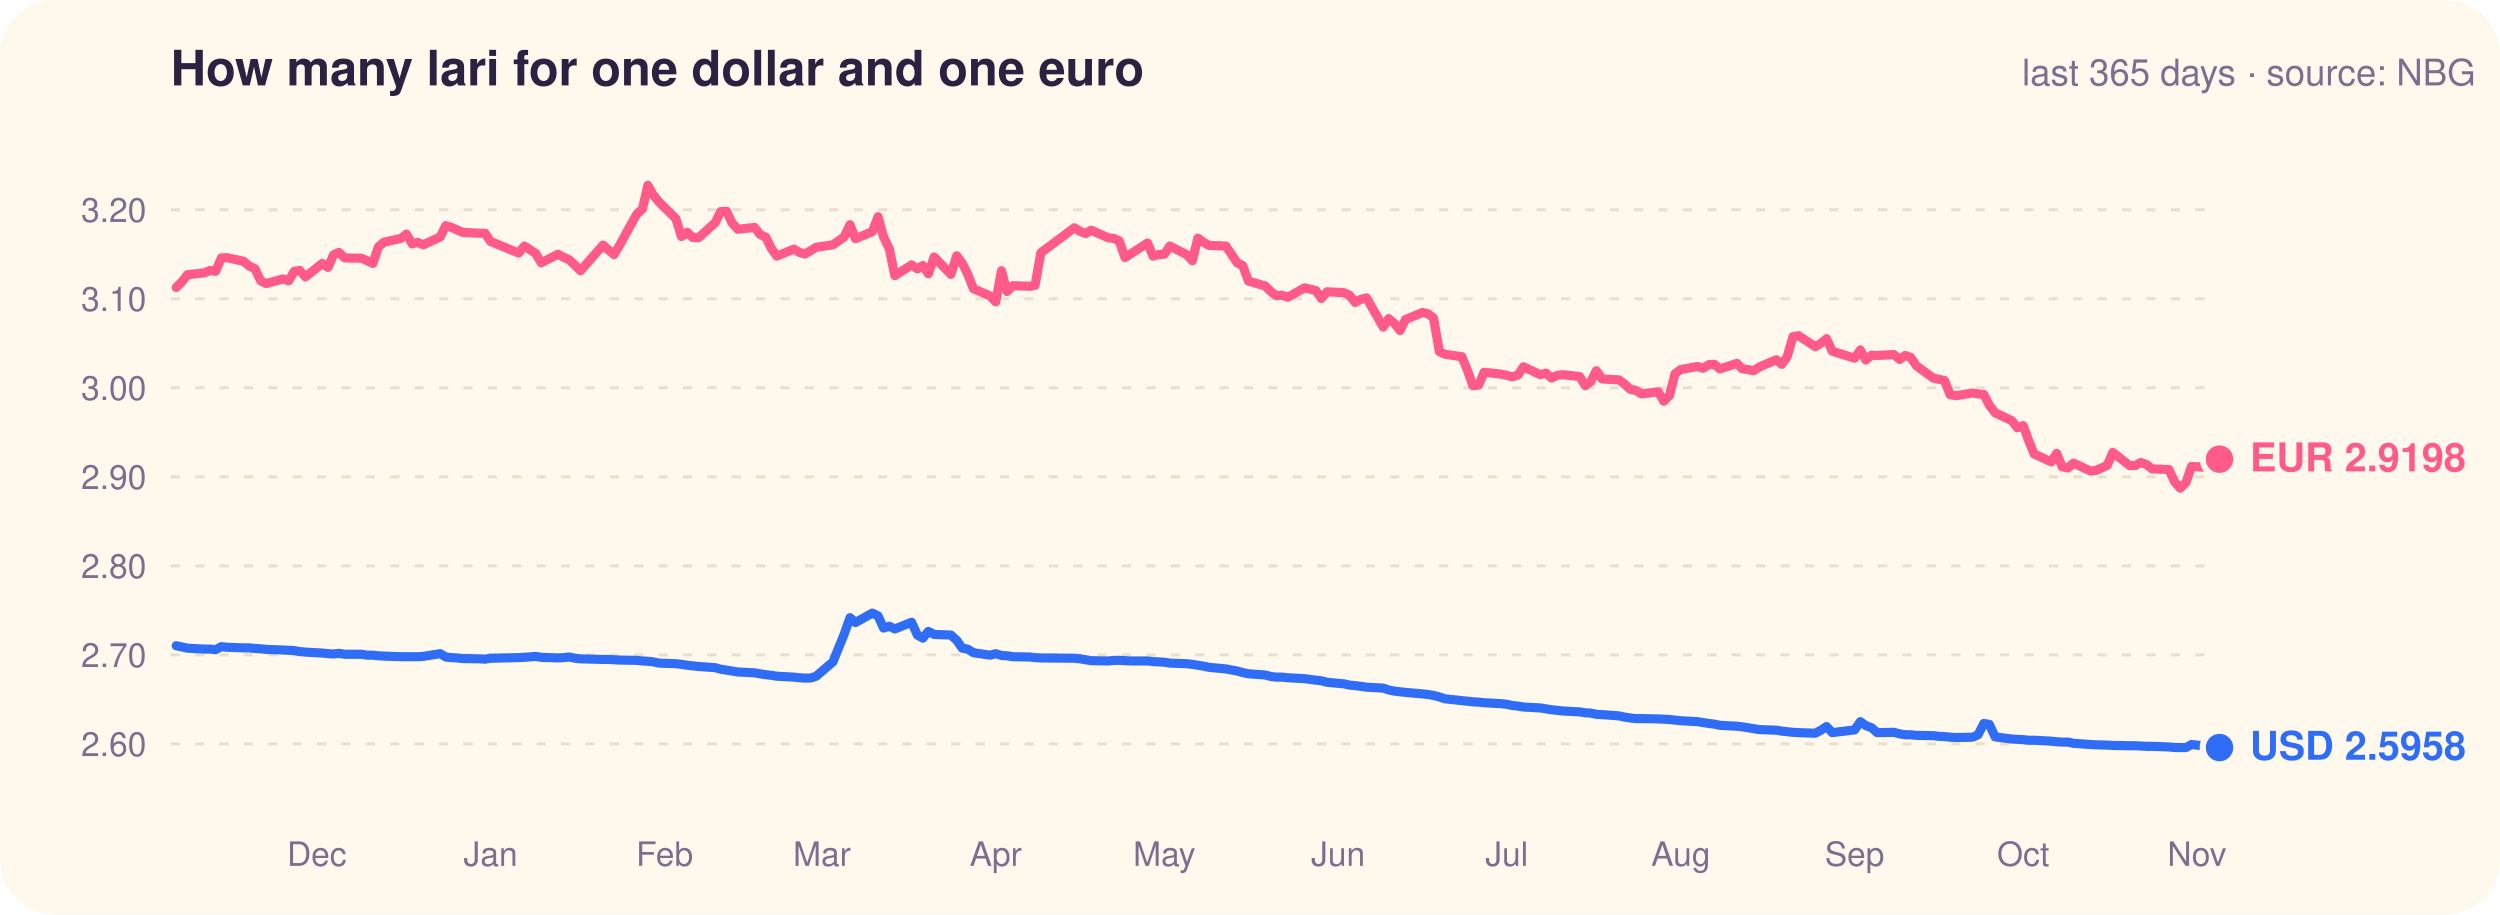
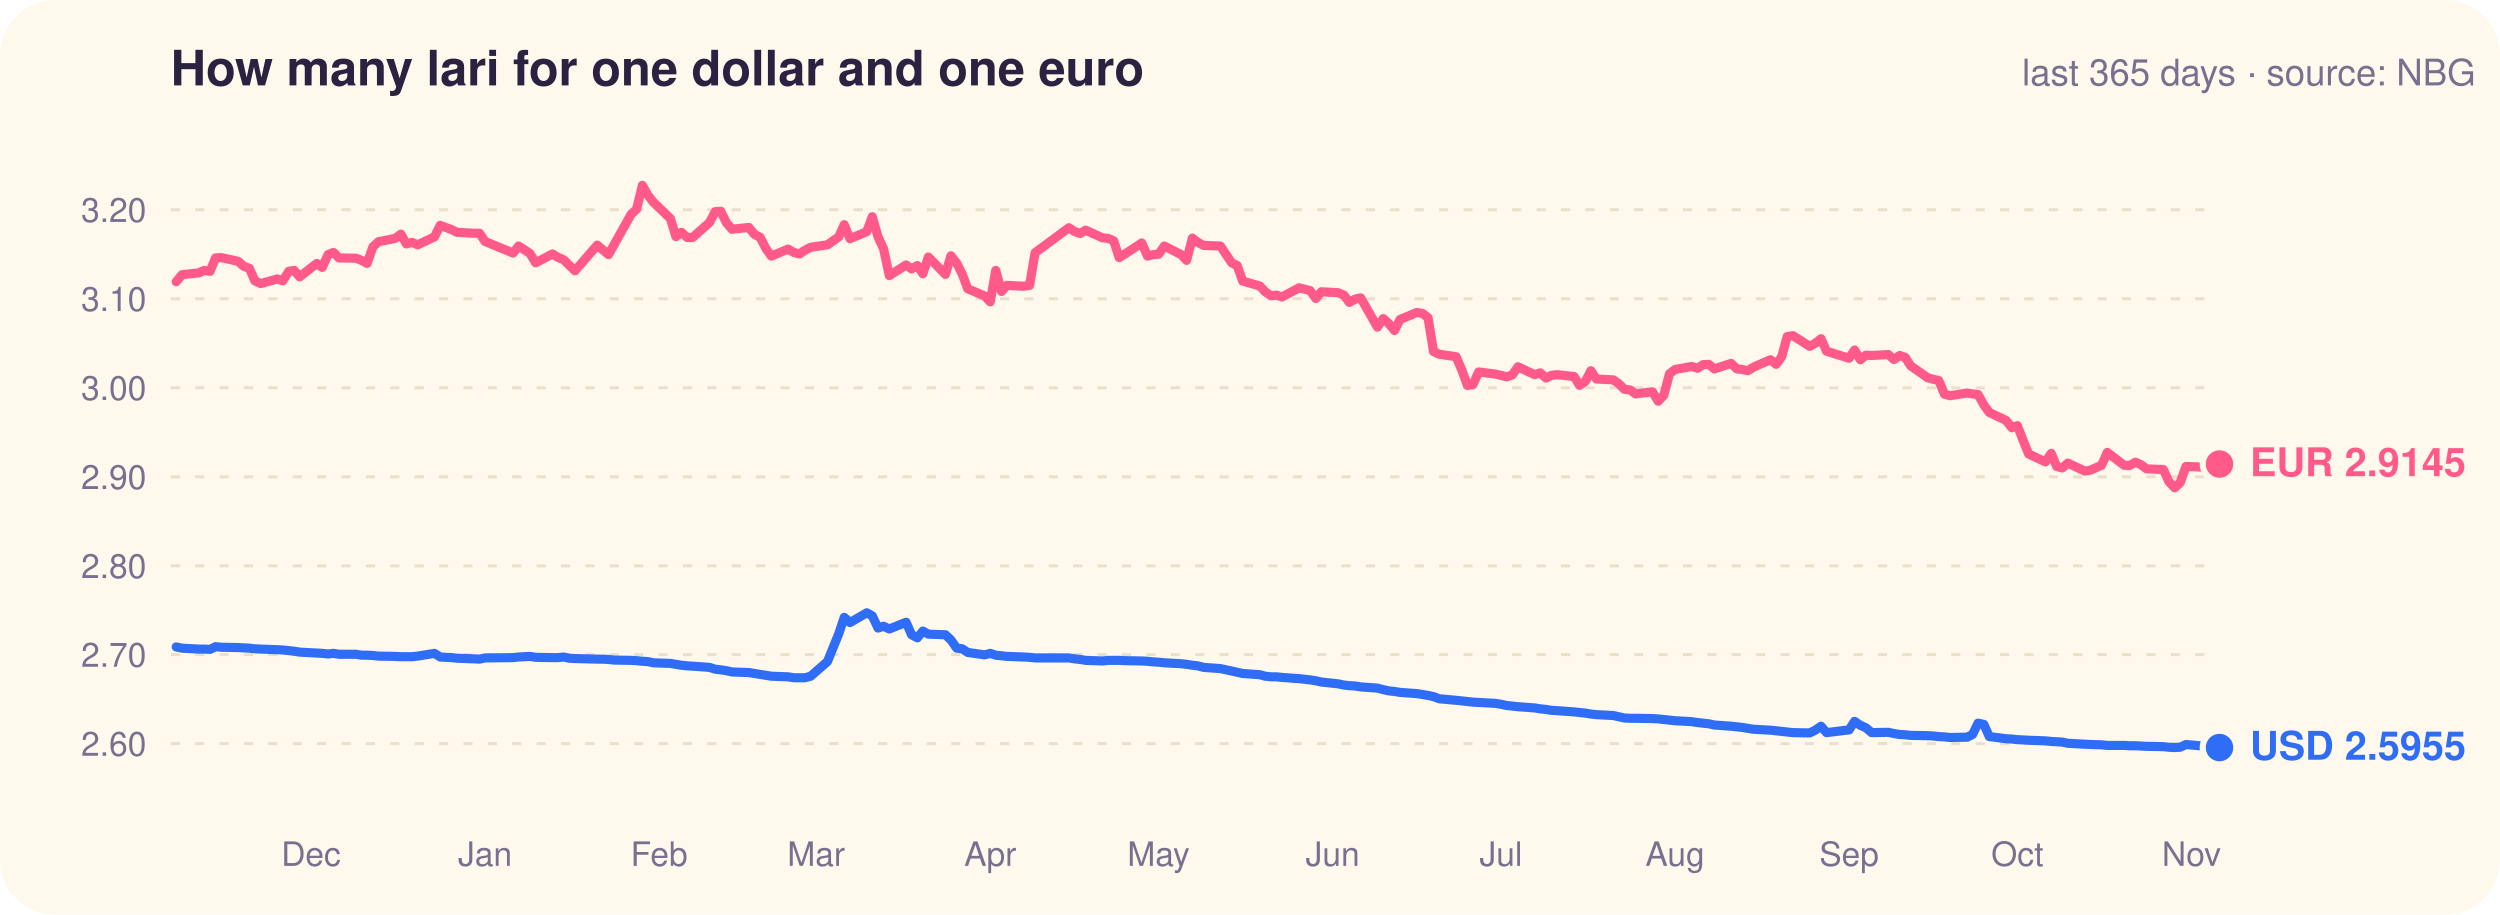
<svg xmlns="http://www.w3.org/2000/svg" viewBox="0 0 820 300" font-family="Segoe UI, Helvetica, Arial, sans-serif">
  <rect width="820" height="300" rx="18" fill="#fff8ec" />
  <text x="56" y="28" font-size="16" font-weight="700" fill="#2b2140">How many lari for one dollar and one euro</text>
  <text x="812" y="28" font-size="12" fill="#7a6f8f" text-anchor="end">last 365 days · source: NBG</text>
-   <line x1="56" x2="728" y1="244.0" y2="244.0" stroke="#eadfcc" stroke-dasharray="3 5" />
-   <text x="48" y="248.0" font-size="11" fill="#7a6f8f" text-anchor="end">2.60</text>
-   <line x1="56" x2="728" y1="214.8" y2="214.8" stroke="#eadfcc" stroke-dasharray="3 5" />
-   <text x="48" y="218.8" font-size="11" fill="#7a6f8f" text-anchor="end">2.70</text>
+   <line x1="56" x2="728" y1="243.9" y2="243.9" stroke="#eadfcc" stroke-dasharray="3 5" />
+   <text x="48" y="247.9" font-size="11" fill="#7a6f8f" text-anchor="end">2.60</text>
+   <line x1="56" x2="728" y1="214.7" y2="214.7" stroke="#eadfcc" stroke-dasharray="3 5" />
+   <text x="48" y="218.7" font-size="11" fill="#7a6f8f" text-anchor="end">2.70</text>
  <line x1="56" x2="728" y1="185.6" y2="185.6" stroke="#eadfcc" stroke-dasharray="3 5" />
  <text x="48" y="189.6" font-size="11" fill="#7a6f8f" text-anchor="end">2.80</text>
  <line x1="56" x2="728" y1="156.4" y2="156.4" stroke="#eadfcc" stroke-dasharray="3 5" />
  <text x="48" y="160.4" font-size="11" fill="#7a6f8f" text-anchor="end">2.90</text>
  <line x1="56" x2="728" y1="127.2" y2="127.2" stroke="#eadfcc" stroke-dasharray="3 5" />
  <text x="48" y="131.2" font-size="11" fill="#7a6f8f" text-anchor="end">3.00</text>
  <line x1="56" x2="728" y1="98.0" y2="98.0" stroke="#eadfcc" stroke-dasharray="3 5" />
  <text x="48" y="102.0" font-size="11" fill="#7a6f8f" text-anchor="end">3.10</text>
  <line x1="56" x2="728" y1="68.8" y2="68.8" stroke="#eadfcc" stroke-dasharray="3 5" />
  <text x="48" y="72.8" font-size="11" fill="#7a6f8f" text-anchor="end">3.20</text>
-   <text x="103.9" y="284" font-size="11" fill="#7a6f8f" text-anchor="middle">Dec</text>
-   <text x="160.9" y="284" font-size="11" fill="#7a6f8f" text-anchor="middle">Jan</text>
-   <text x="218.0" y="284" font-size="11" fill="#7a6f8f" text-anchor="middle">Feb</text>
-   <text x="269.6" y="284" font-size="11" fill="#7a6f8f" text-anchor="middle">Mar</text>
-   <text x="326.6" y="284" font-size="11" fill="#7a6f8f" text-anchor="middle">Apr</text>
-   <text x="381.9" y="284" font-size="11" fill="#7a6f8f" text-anchor="middle">May</text>
-   <text x="438.9" y="284" font-size="11" fill="#7a6f8f" text-anchor="middle">Jun</text>
-   <text x="494.2" y="284" font-size="11" fill="#7a6f8f" text-anchor="middle">Jul</text>
-   <text x="551.3" y="284" font-size="11" fill="#7a6f8f" text-anchor="middle">Aug</text>
-   <text x="608.3" y="284" font-size="11" fill="#7a6f8f" text-anchor="middle">Sep</text>
-   <text x="663.6" y="284" font-size="11" fill="#7a6f8f" text-anchor="middle">Oct</text>
-   <text x="720.6" y="284" font-size="11" fill="#7a6f8f" text-anchor="middle">Nov</text>
-   <path d="M57.8,211.8 L59.7,212.2 L61.5,212.6 L67.0,212.9 L68.9,212.9 L70.7,213.1 L72.6,212.1 L74.4,212.3 L79.9,212.5 L81.8,212.5 L83.6,212.7 L85.5,212.8 L87.3,213.0 L92.8,213.2 L94.7,213.3 L96.5,213.4 L98.3,213.7 L100.2,213.9 L105.7,214.2 L107.6,214.4 L109.4,214.5 L111.2,214.3 L113.1,214.6 L118.6,214.6 L120.4,214.9 L122.3,214.9 L124.1,215.1 L126.0,215.2 L131.5,215.4 L133.3,215.4 L135.2,215.4 L137.0,215.4 L138.8,215.3 L144.4,214.4 L146.2,215.5 L148.1,215.7 L149.9,215.8 L151.7,216.0 L157.3,216.1 L159.1,216.2 L160.9,215.9 L170.1,215.7 L172.0,215.6 L175.7,215.3 L177.5,215.6 L183.0,215.8 L184.9,215.7 L186.7,215.5 L188.6,215.9 L190.4,216.1 L197.8,216.3 L199.6,216.3 L201.4,216.4 L203.3,216.5 L208.8,216.6 L210.7,216.8 L212.5,216.9 L214.3,217.1 L216.2,217.5 L221.7,217.7 L223.5,217.9 L225.4,218.2 L227.2,218.4 L229.1,218.6 L234.6,219.0 L236.4,219.5 L238.3,219.8 L240.1,220.1 L242.0,220.4 L247.5,220.7 L249.3,221.0 L251.2,221.3 L253.0,221.5 L254.8,221.8 L260.4,222.1 L262.2,222.3 L264.0,222.4 L265.9,222.4 L267.7,221.8 L273.2,217.1 L276.9,208.0 L278.8,202.6 L280.6,204.2 L286.1,201.1 L288.0,202.0 L289.8,206.0 L291.7,205.4 L293.5,206.3 L299.0,204.1 L300.9,208.3 L302.7,209.3 L304.5,207.1 L306.4,208.1 L311.9,208.3 L313.8,210.0 L315.6,212.6 L317.4,212.9 L319.3,214.1 L324.8,214.9 L326.6,214.4 L328.5,215.0 L330.3,215.1 L332.2,215.4 L337.7,215.5 L339.5,215.7 L341.4,215.8 L352.4,215.9 L354.3,216.1 L356.1,216.4 L357.9,216.7 L363.5,216.8 L365.3,216.6 L367.1,216.6 L369.0,216.7 L370.8,216.8 L376.4,216.8 L378.2,217.0 L380.0,217.1 L381.9,217.2 L383.7,217.5 L389.2,217.7 L391.1,217.9 L392.9,218.2 L394.8,218.5 L396.6,218.9 L402.1,219.4 L405.8,220.1 L407.6,220.6 L409.5,221.0 L415.0,221.4 L416.9,221.9 L418.7,222.1 L420.5,222.1 L422.4,222.3 L427.9,222.6 L431.6,223.1 L433.4,223.3 L435.3,223.8 L440.8,224.3 L442.6,224.7 L444.5,224.9 L446.3,225.1 L448.2,225.4 L453.7,225.7 L455.5,226.3 L457.4,226.7 L459.2,226.9 L461.0,227.1 L466.6,227.6 L468.4,227.8 L470.2,228.1 L472.1,228.6 L473.9,229.2 L479.5,229.8 L481.3,230.0 L483.1,230.2 L485.0,230.3 L486.8,230.5 L492.3,230.8 L494.2,231.0 L496.0,231.4 L497.9,231.6 L499.7,231.9 L505.2,232.2 L507.1,232.5 L508.9,232.8 L510.8,233.0 L512.6,233.2 L518.1,233.5 L520.0,233.8 L521.8,233.9 L523.6,234.3 L525.5,234.4 L531.0,234.8 L532.8,235.2 L534.7,235.5 L536.5,235.7 L538.4,235.7 L543.9,235.8 L545.7,235.9 L547.6,236.0 L549.4,236.2 L551.3,236.4 L556.8,236.7 L558.6,237.0 L560.5,237.3 L562.3,237.5 L564.1,237.9 L569.7,238.2 L571.5,238.4 L573.3,238.7 L575.2,239.0 L577.0,239.3 L582.6,239.5 L584.4,239.8 L586.2,240.0 L588.1,240.2 L589.9,240.3 L595.4,240.5 L597.3,239.5 L599.1,238.3 L601.0,240.3 L608.3,239.4 L610.2,236.7 L612.0,238.0 L613.9,238.7 L615.7,240.3 L621.2,240.2 L623.1,240.7 L624.9,241.0 L626.7,241.0 L628.6,241.2 L634.1,241.3 L635.9,241.5 L637.8,241.6 L639.6,241.8 L641.5,241.9 L647.0,241.8 L648.8,241.0 L650.7,237.3 L652.5,237.6 L654.4,241.7 L659.9,242.4 L661.7,242.5 L663.6,242.6 L665.4,242.8 L667.2,242.8 L672.8,243.1 L674.6,243.3 L676.4,243.4 L678.3,243.4 L680.1,243.8 L685.7,244.2 L687.5,244.3 L691.2,244.4 L693.0,244.5 L698.5,244.6 L700.4,244.6 L702.2,244.7 L704.1,244.8 L705.9,244.8 L711.4,245.0 L713.3,245.2 L715.1,245.2 L717.0,245.2 L718.8,244.2 L724.3,244.8 L726.2,244.9 L728.0,245.2" fill="none" stroke="#2f6df6" stroke-width="3" stroke-linejoin="round" stroke-linecap="round" />
+   <text x="102.0" y="284" font-size="11" fill="#7a6f8f" text-anchor="middle">Dec</text>
+   <text x="159.1" y="284" font-size="11" fill="#7a6f8f" text-anchor="middle">Jan</text>
+   <text x="216.2" y="284" font-size="11" fill="#7a6f8f" text-anchor="middle">Feb</text>
+   <text x="267.7" y="284" font-size="11" fill="#7a6f8f" text-anchor="middle">Mar</text>
+   <text x="324.8" y="284" font-size="11" fill="#7a6f8f" text-anchor="middle">Apr</text>
+   <text x="380.0" y="284" font-size="11" fill="#7a6f8f" text-anchor="middle">May</text>
+   <text x="437.1" y="284" font-size="11" fill="#7a6f8f" text-anchor="middle">Jun</text>
+   <text x="492.3" y="284" font-size="11" fill="#7a6f8f" text-anchor="middle">Jul</text>
+   <text x="549.4" y="284" font-size="11" fill="#7a6f8f" text-anchor="middle">Aug</text>
+   <text x="606.5" y="284" font-size="11" fill="#7a6f8f" text-anchor="middle">Sep</text>
+   <text x="661.7" y="284" font-size="11" fill="#7a6f8f" text-anchor="middle">Oct</text>
+   <text x="718.8" y="284" font-size="11" fill="#7a6f8f" text-anchor="middle">Nov</text>
+   <path d="M57.8,212.2 L59.7,212.6 L65.2,212.9 L67.0,212.9 L68.9,213.0 L70.7,212.1 L72.6,212.3 L78.1,212.4 L79.9,212.5 L81.8,212.6 L83.6,212.8 L85.5,212.9 L91.0,213.1 L92.8,213.2 L94.7,213.4 L96.5,213.6 L98.3,213.9 L103.9,214.2 L105.7,214.3 L107.6,214.5 L109.4,214.3 L111.2,214.6 L116.8,214.6 L118.6,214.9 L120.4,214.9 L122.3,215.0 L124.1,215.2 L129.6,215.3 L131.5,215.4 L133.3,215.4 L135.2,215.4 L137.0,215.2 L142.5,214.3 L144.4,215.5 L146.2,215.6 L148.1,215.7 L149.9,215.9 L155.4,216.1 L157.3,216.2 L159.1,215.8 L168.3,215.7 L170.1,215.5 L173.8,215.3 L175.7,215.6 L181.2,215.7 L183.0,215.7 L184.9,215.5 L186.7,215.9 L188.6,216.0 L195.9,216.2 L197.8,216.2 L199.6,216.3 L201.4,216.5 L207.0,216.6 L208.8,216.7 L210.7,216.9 L212.5,217.0 L214.3,217.4 L219.9,217.6 L221.7,217.9 L223.5,218.2 L225.4,218.4 L227.2,218.5 L232.7,218.9 L234.6,219.5 L236.4,219.7 L238.3,220.0 L240.1,220.4 L245.6,220.6 L247.5,220.9 L249.3,221.2 L251.2,221.5 L253.0,221.8 L258.5,222.0 L260.4,222.3 L262.2,222.3 L264.0,222.3 L265.9,221.8 L271.4,217.0 L275.1,207.9 L276.9,202.5 L278.8,204.2 L284.3,201.0 L286.1,202.0 L288.0,206.0 L289.8,205.4 L291.7,206.3 L297.2,204.1 L299.0,208.2 L300.9,209.2 L302.7,207.0 L304.5,208.0 L310.1,208.2 L311.9,209.9 L313.8,212.6 L315.6,212.8 L317.4,214.0 L323.0,214.8 L324.8,214.3 L326.6,214.9 L328.5,215.1 L330.3,215.3 L335.8,215.5 L337.7,215.6 L339.5,215.8 L350.6,215.8 L352.4,216.1 L354.3,216.3 L356.1,216.6 L361.6,216.8 L363.5,216.6 L365.3,216.6 L367.1,216.6 L369.0,216.7 L374.5,216.8 L376.4,216.9 L378.2,217.1 L380.0,217.2 L381.9,217.4 L387.4,217.7 L389.2,217.9 L391.1,218.2 L392.9,218.4 L394.8,218.9 L400.3,219.3 L404.0,220.1 L405.8,220.5 L407.6,220.9 L413.2,221.3 L415.0,221.8 L416.9,222.0 L418.7,222.0 L420.5,222.2 L426.1,222.6 L429.7,223.0 L431.6,223.3 L433.4,223.7 L438.9,224.3 L440.8,224.7 L442.6,224.9 L444.5,225.0 L446.3,225.3 L451.8,225.7 L453.7,226.2 L455.5,226.6 L457.4,226.8 L459.2,227.1 L464.7,227.5 L466.6,227.8 L468.4,228.1 L470.2,228.5 L472.1,229.2 L477.6,229.7 L479.5,229.9 L481.3,230.1 L483.1,230.3 L485.0,230.4 L490.5,230.7 L492.3,231.0 L494.2,231.4 L496.0,231.6 L497.9,231.8 L503.4,232.2 L505.2,232.5 L507.1,232.7 L508.9,233.0 L510.8,233.1 L516.3,233.5 L518.1,233.7 L520.0,233.9 L521.8,234.2 L523.6,234.4 L529.2,234.7 L531.0,235.1 L532.8,235.5 L534.7,235.6 L536.5,235.6 L542.0,235.7 L543.9,235.8 L545.7,236.0 L547.6,236.2 L549.4,236.4 L554.9,236.7 L556.8,237.0 L558.6,237.2 L560.5,237.4 L562.3,237.8 L567.8,238.2 L569.7,238.4 L571.5,238.6 L573.3,238.9 L575.2,239.2 L580.7,239.5 L582.6,239.7 L584.4,239.9 L586.2,240.1 L588.1,240.3 L593.6,240.4 L595.4,239.5 L597.3,238.2 L599.1,240.3 L606.5,239.4 L608.3,236.6 L610.2,237.9 L612.0,238.7 L613.9,240.3 L619.4,240.2 L621.2,240.6 L623.1,240.9 L624.9,241.0 L626.7,241.2 L632.3,241.3 L634.1,241.4 L635.9,241.6 L637.8,241.7 L639.6,241.9 L645.2,241.8 L647.0,240.9 L648.8,237.2 L650.7,237.6 L652.5,241.6 L658.0,242.3 L659.9,242.4 L661.7,242.6 L663.6,242.7 L665.4,242.8 L670.9,243.0 L672.8,243.2 L674.6,243.3 L676.4,243.4 L678.3,243.8 L683.8,244.1 L685.7,244.2 L689.3,244.3 L691.2,244.5 L696.7,244.5 L698.5,244.6 L700.4,244.6 L702.2,244.7 L704.1,244.8 L709.6,244.9 L711.4,245.1 L713.3,245.2 L715.1,245.1 L717.0,244.2 L722.5,244.7 L724.3,244.8 L726.2,245.2 L728.0,245.2" fill="none" stroke="#2f6df6" stroke-width="3" stroke-linejoin="round" stroke-linecap="round" />
  <circle cx="728.0" cy="245.2" r="5.5" fill="#2f6df6" stroke="#fff8ec" stroke-width="2" />
-   <text x="738.0" y="249.2" font-size="13" font-weight="700" fill="#2f6df6">USD 2.5958</text>
-   <path d="M57.8,94.3 L59.7,92.4 L61.5,90.1 L67.0,89.5 L68.9,88.7 L70.7,89.0 L72.6,84.6 L74.4,84.5 L79.9,85.7 L81.8,87.3 L83.6,88.1 L85.5,92.1 L87.3,93.0 L92.8,91.5 L94.7,92.1 L96.5,89.0 L98.3,88.7 L100.2,90.8 L105.7,86.4 L107.6,87.7 L109.4,83.6 L111.2,82.8 L113.1,84.6 L118.6,84.7 L120.4,85.5 L122.3,86.4 L124.1,81.0 L126.0,79.4 L131.5,78.2 L133.3,76.8 L135.2,80.0 L137.0,79.5 L138.8,80.3 L144.4,77.7 L146.2,74.0 L148.1,74.6 L149.9,75.4 L151.7,76.2 L157.3,76.5 L159.1,76.5 L160.9,79.2 L170.1,83.0 L172.0,80.7 L175.7,83.1 L177.5,86.2 L183.0,83.4 L184.9,84.4 L186.7,85.2 L188.6,87.0 L190.4,88.8 L197.8,80.4 L199.6,82.0 L201.4,83.5 L203.3,80.3 L208.8,70.3 L210.7,68.6 L212.5,60.8 L214.3,64.0 L216.2,66.3 L221.7,71.7 L223.5,77.6 L225.4,76.2 L227.2,77.9 L229.1,78.0 L234.6,73.0 L236.4,69.4 L238.3,69.3 L240.1,73.1 L242.0,75.2 L247.5,74.6 L249.3,76.9 L251.2,77.8 L253.0,81.5 L254.8,84.0 L260.4,81.7 L262.2,82.8 L264.0,83.3 L265.9,82.2 L267.7,81.1 L273.2,80.3 L276.9,77.7 L278.8,73.7 L280.6,78.3 L286.1,76.0 L288.0,71.1 L289.8,77.7 L291.7,81.6 L293.5,90.4 L299.0,86.9 L300.9,88.2 L302.7,87.1 L304.5,89.8 L306.4,84.3 L311.9,90.0 L313.8,83.9 L315.6,86.3 L317.4,89.9 L319.3,94.7 L324.8,97.1 L326.6,99.0 L328.5,88.8 L330.3,95.6 L332.2,93.7 L337.7,93.9 L339.5,93.6 L341.4,82.9 L352.4,74.7 L354.3,75.9 L356.1,76.6 L357.9,75.5 L363.5,78.0 L365.3,78.2 L367.1,79.0 L369.0,84.5 L370.8,83.3 L376.4,79.7 L378.2,84.0 L380.0,83.5 L381.9,83.4 L383.7,80.7 L389.2,83.5 L391.1,85.5 L392.9,78.1 L394.8,79.5 L396.6,80.5 L402.1,80.7 L405.8,86.2 L407.6,87.1 L409.5,92.2 L415.0,93.8 L416.9,95.7 L418.7,97.0 L420.5,96.8 L422.4,97.5 L427.9,94.4 L431.6,95.3 L433.4,97.9 L435.3,95.7 L440.8,96.0 L442.6,96.8 L444.5,99.2 L446.3,98.2 L448.2,97.7 L453.7,107.3 L455.5,104.5 L457.4,106.1 L459.2,108.4 L461.0,104.8 L466.6,102.5 L468.4,102.9 L470.2,104.3 L472.1,115.3 L473.9,116.2 L479.5,117.0 L481.3,121.4 L483.1,126.5 L485.0,126.3 L486.8,122.1 L492.3,122.7 L494.2,123.1 L496.0,123.6 L497.9,123.0 L499.7,120.3 L505.2,122.9 L507.1,122.4 L508.9,124.0 L510.8,123.1 L512.6,122.9 L518.1,123.5 L520.0,126.5 L521.8,125.1 L523.6,121.6 L525.5,124.3 L531.0,124.6 L532.8,125.9 L534.7,127.7 L536.5,128.0 L538.4,129.2 L543.9,128.5 L545.7,131.6 L547.6,129.7 L549.4,122.6 L551.3,121.2 L556.8,120.2 L558.6,120.8 L560.5,119.6 L562.3,119.5 L564.1,121.0 L569.7,119.2 L571.5,121.0 L573.3,121.2 L575.2,121.6 L577.0,120.4 L582.6,118.0 L584.4,119.5 L586.2,117.0 L588.1,110.4 L589.9,110.1 L595.4,113.7 L597.3,112.6 L599.1,111.1 L601.0,115.2 L608.3,117.5 L610.2,114.8 L612.0,118.1 L613.9,116.5 L615.7,116.6 L621.2,116.3 L623.1,117.9 L624.9,116.6 L626.7,117.2 L628.6,120.0 L634.1,124.0 L635.9,124.4 L637.8,124.8 L639.6,129.4 L641.5,129.8 L647.0,128.9 L648.8,129.2 L650.7,129.4 L652.5,132.9 L654.4,135.4 L659.9,138.0 L661.7,140.3 L663.6,139.6 L665.4,144.5 L667.2,148.9 L672.8,151.5 L674.6,148.7 L676.4,153.1 L678.3,153.5 L680.1,151.9 L685.7,154.5 L687.5,154.3 L691.2,152.6 L693.0,148.4 L698.5,152.7 L700.4,152.7 L702.2,151.7 L704.1,152.4 L705.9,153.8 L711.4,154.0 L713.3,158.1 L715.1,160.1 L717.0,158.3 L718.8,153.0 L724.3,153.3 L726.2,155.0 L728.0,150.6" fill="none" stroke="#ff5a8a" stroke-width="3" stroke-linejoin="round" stroke-linecap="round" />
-   <circle cx="728.0" cy="150.6" r="5.5" fill="#ff5a8a" stroke="#fff8ec" stroke-width="2" />
-   <text x="738.0" y="154.6" font-size="13" font-weight="700" fill="#ff5a8a">EUR 2.9198</text>
+   <text x="738.0" y="249.2" font-size="13" font-weight="700" fill="#2f6df6">USD 2.5955</text>
+   <path d="M57.8,92.4 L59.7,90.1 L65.2,89.5 L67.0,88.7 L68.9,89.0 L70.7,84.6 L72.6,84.5 L78.1,85.7 L79.9,87.3 L81.8,88.0 L83.6,92.1 L85.5,93.0 L91.0,91.5 L92.8,92.1 L94.7,89.0 L96.5,88.7 L98.3,90.8 L103.9,86.4 L105.7,87.7 L107.6,83.5 L109.4,82.8 L111.2,84.6 L116.8,84.7 L118.6,85.4 L120.4,86.4 L122.3,81.0 L124.1,79.3 L129.6,78.2 L131.5,76.8 L133.3,80.0 L135.2,79.5 L137.0,80.3 L142.5,77.7 L144.4,73.9 L146.2,74.6 L148.1,75.3 L149.9,76.2 L155.4,76.5 L157.3,76.5 L159.1,79.2 L168.3,83.0 L170.1,80.7 L173.8,83.1 L175.7,86.2 L181.2,83.3 L183.0,84.4 L184.9,85.2 L186.7,87.0 L188.6,88.8 L195.9,80.4 L197.8,82.0 L199.6,83.5 L201.4,80.3 L207.0,70.3 L208.8,68.6 L210.7,60.8 L212.5,64.0 L214.3,66.3 L219.9,71.7 L221.7,77.6 L223.5,76.2 L225.4,77.9 L227.2,77.9 L232.7,73.0 L234.6,69.4 L236.4,69.3 L238.3,73.1 L240.1,75.2 L245.6,74.6 L247.5,76.9 L249.3,77.8 L251.2,81.5 L253.0,84.0 L258.5,81.7 L260.4,82.8 L262.2,83.3 L264.0,82.1 L265.9,81.1 L271.4,80.3 L275.1,77.7 L276.9,73.7 L278.8,78.3 L284.3,76.0 L286.1,71.1 L288.0,77.7 L289.8,81.6 L291.7,90.4 L297.2,86.9 L299.0,88.2 L300.9,87.1 L302.7,89.8 L304.5,84.3 L310.1,90.0 L311.9,83.9 L313.8,86.3 L315.6,89.9 L317.4,94.7 L323.0,97.1 L324.8,99.0 L326.6,88.7 L328.5,95.6 L330.3,93.6 L335.8,93.9 L337.7,93.6 L339.5,82.9 L350.6,74.7 L352.4,75.9 L354.3,76.6 L356.1,75.5 L361.6,78.0 L363.5,78.2 L365.3,79.0 L367.1,84.5 L369.0,83.3 L374.5,79.7 L376.4,84.0 L378.2,83.5 L380.0,83.4 L381.9,80.7 L387.4,83.5 L389.2,85.4 L391.1,78.1 L392.9,79.5 L394.8,80.5 L400.3,80.7 L404.0,86.2 L405.8,87.1 L407.6,92.2 L413.2,93.8 L415.0,95.7 L416.9,97.0 L418.7,96.8 L420.5,97.4 L426.1,94.4 L429.7,95.3 L431.6,97.9 L433.4,95.7 L438.9,96.0 L440.8,96.8 L442.6,99.2 L444.5,98.1 L446.3,97.7 L451.8,107.3 L453.7,104.5 L455.5,106.1 L457.4,108.4 L459.2,104.8 L464.7,102.5 L466.6,102.8 L468.4,104.2 L470.2,115.3 L472.1,116.2 L477.6,117.0 L479.5,121.4 L481.3,126.4 L483.1,126.2 L485.0,122.0 L490.5,122.7 L492.3,123.1 L494.2,123.6 L496.0,123.0 L497.9,120.3 L503.4,122.9 L505.2,122.3 L507.1,124.0 L508.9,123.1 L510.8,122.9 L516.3,123.5 L518.1,126.4 L520.0,125.1 L521.8,121.6 L523.6,124.3 L529.2,124.6 L531.0,125.9 L532.8,127.7 L534.7,127.9 L536.5,129.2 L542.0,128.5 L543.9,131.6 L545.7,129.7 L547.6,122.6 L549.4,121.2 L554.9,120.2 L556.8,120.8 L558.6,119.6 L560.5,119.5 L562.3,121.0 L567.8,119.2 L569.7,121.0 L571.5,121.2 L573.3,121.6 L575.2,120.4 L580.7,118.0 L582.6,119.5 L584.4,117.0 L586.2,110.4 L588.1,110.1 L593.6,113.6 L595.4,112.6 L597.3,111.1 L599.1,115.2 L606.5,117.5 L608.3,114.8 L610.2,118.0 L612.0,116.5 L613.9,116.6 L619.4,116.3 L621.2,117.9 L623.1,116.6 L624.9,117.2 L626.7,120.0 L632.3,123.9 L634.1,124.4 L635.9,124.8 L637.8,129.3 L639.6,129.8 L645.2,128.9 L647.0,129.2 L648.8,129.4 L650.7,132.8 L652.5,135.3 L658.0,137.9 L659.9,140.3 L661.7,139.6 L663.6,144.5 L665.4,148.9 L670.9,151.5 L672.8,148.7 L674.6,153.0 L676.4,153.5 L678.3,151.9 L683.8,154.5 L685.7,154.2 L689.3,152.6 L691.2,148.4 L696.7,152.6 L698.5,152.7 L700.4,151.6 L702.2,152.4 L704.1,153.8 L709.6,154.0 L711.4,158.0 L713.3,160.0 L715.1,158.3 L717.0,153.0 L722.5,153.2 L724.3,155.0 L726.2,150.6 L728.0,152.2" fill="none" stroke="#ff5a8a" stroke-width="3" stroke-linejoin="round" stroke-linecap="round" />
+   <circle cx="728.0" cy="152.2" r="5.5" fill="#ff5a8a" stroke="#fff8ec" stroke-width="2" />
+   <text x="738.0" y="156.2" font-size="13" font-weight="700" fill="#ff5a8a">EUR 2.9145</text>
</svg>
